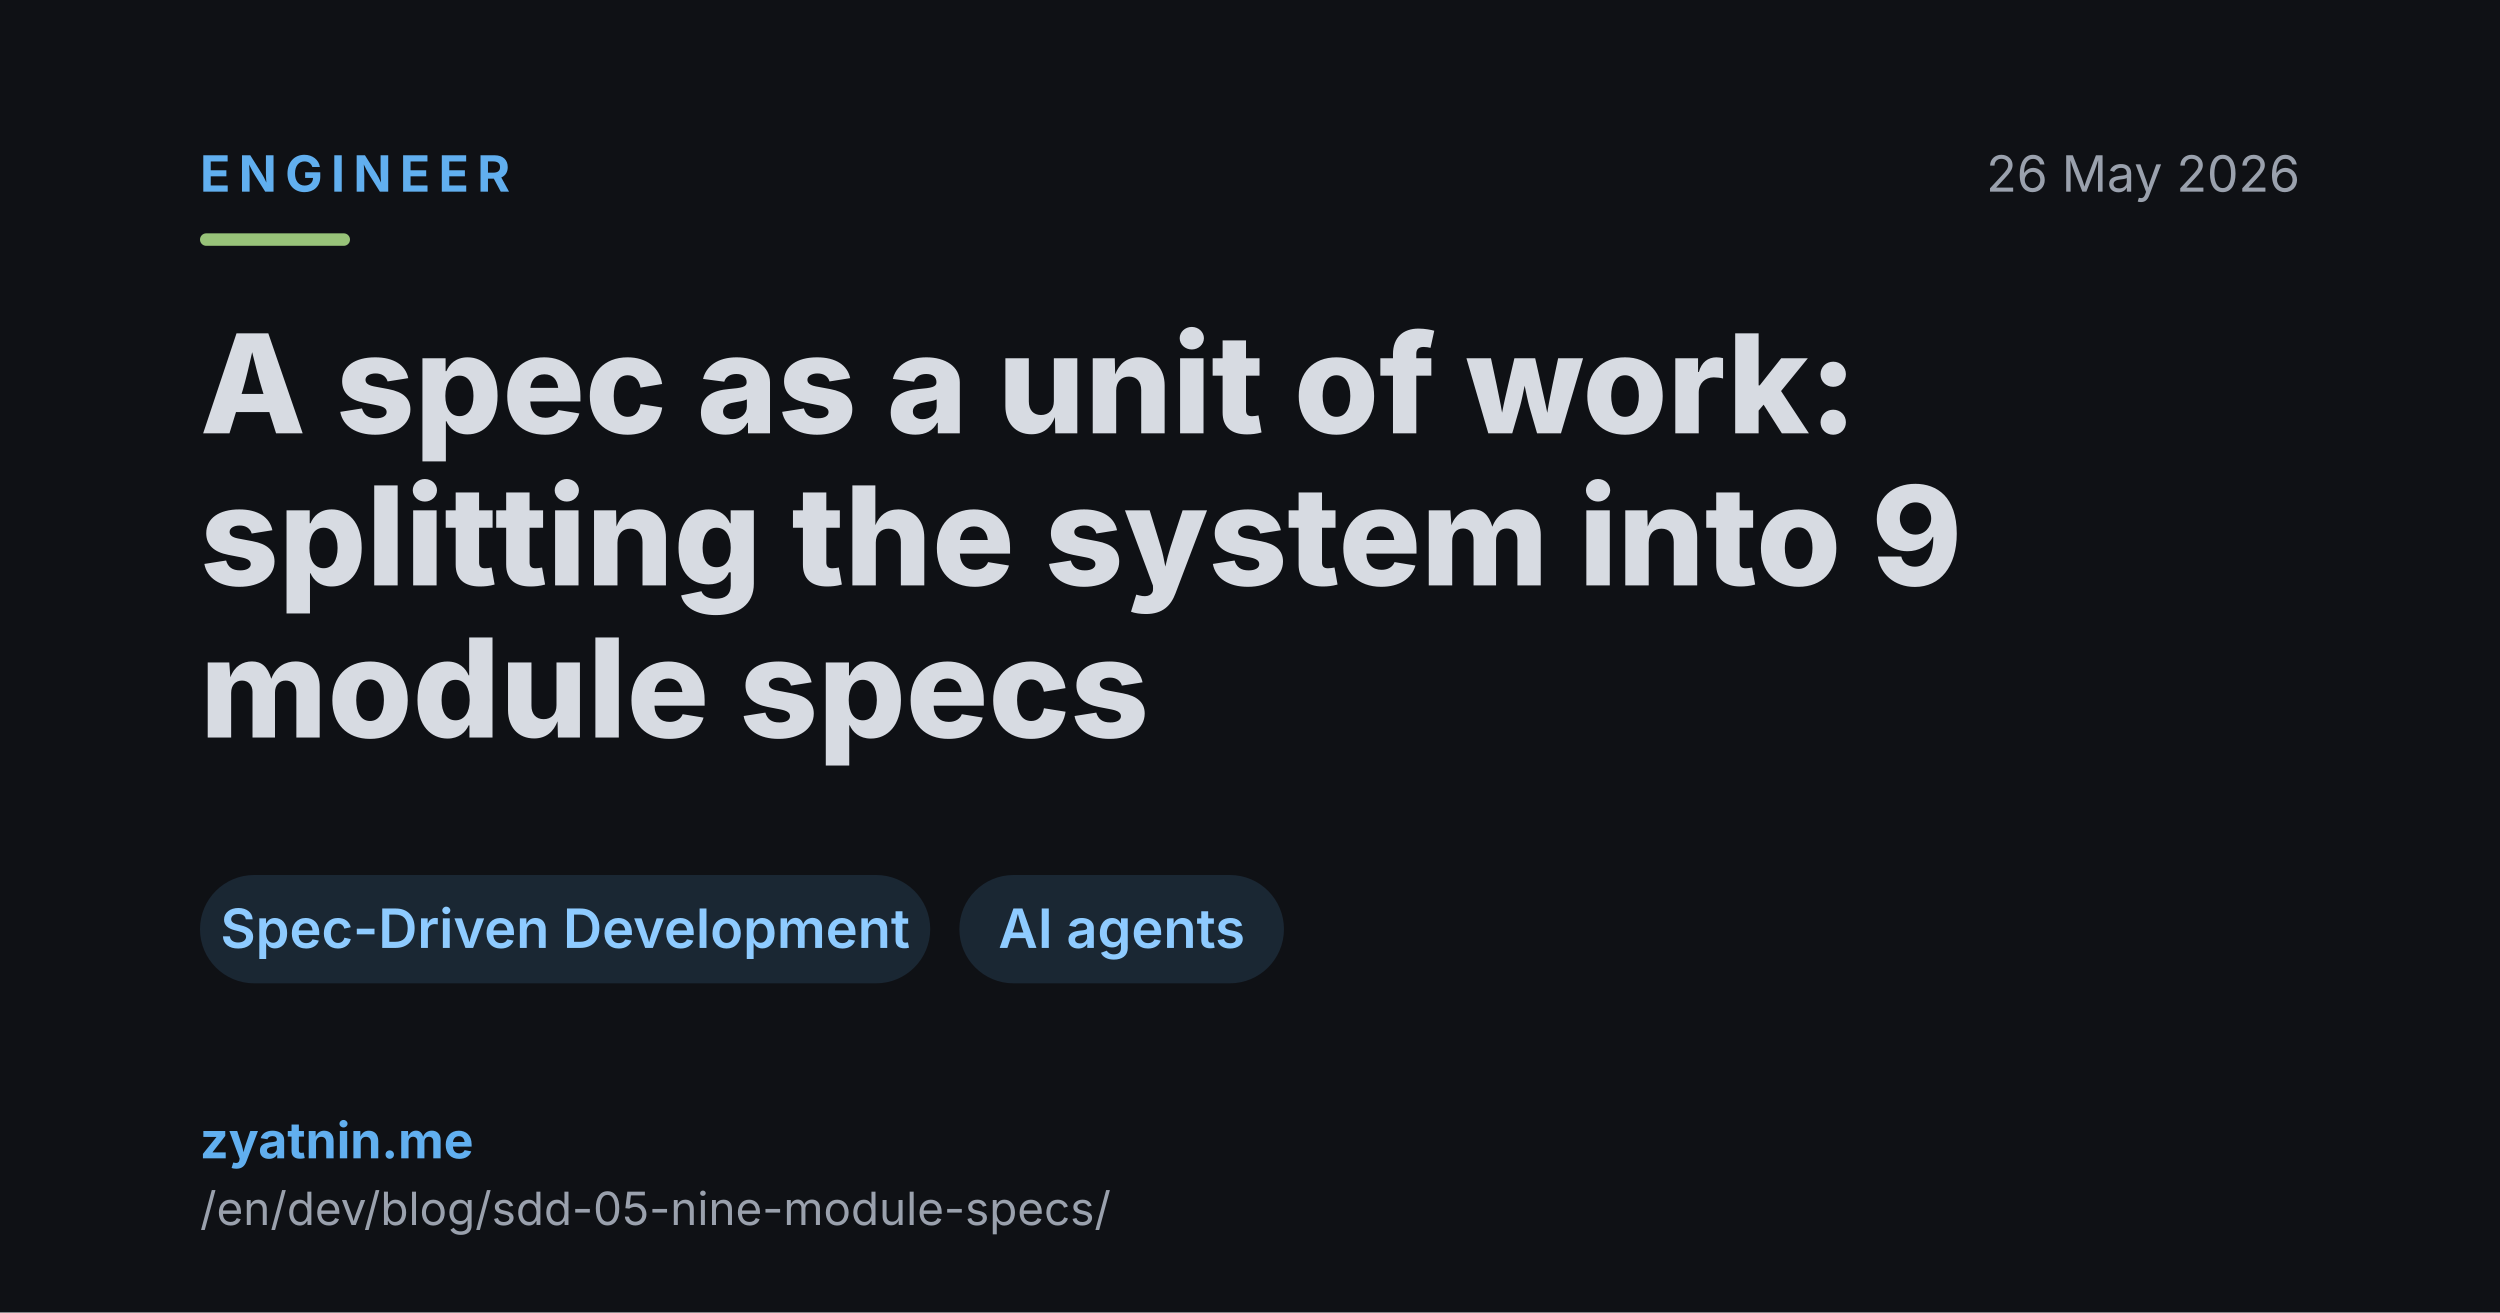
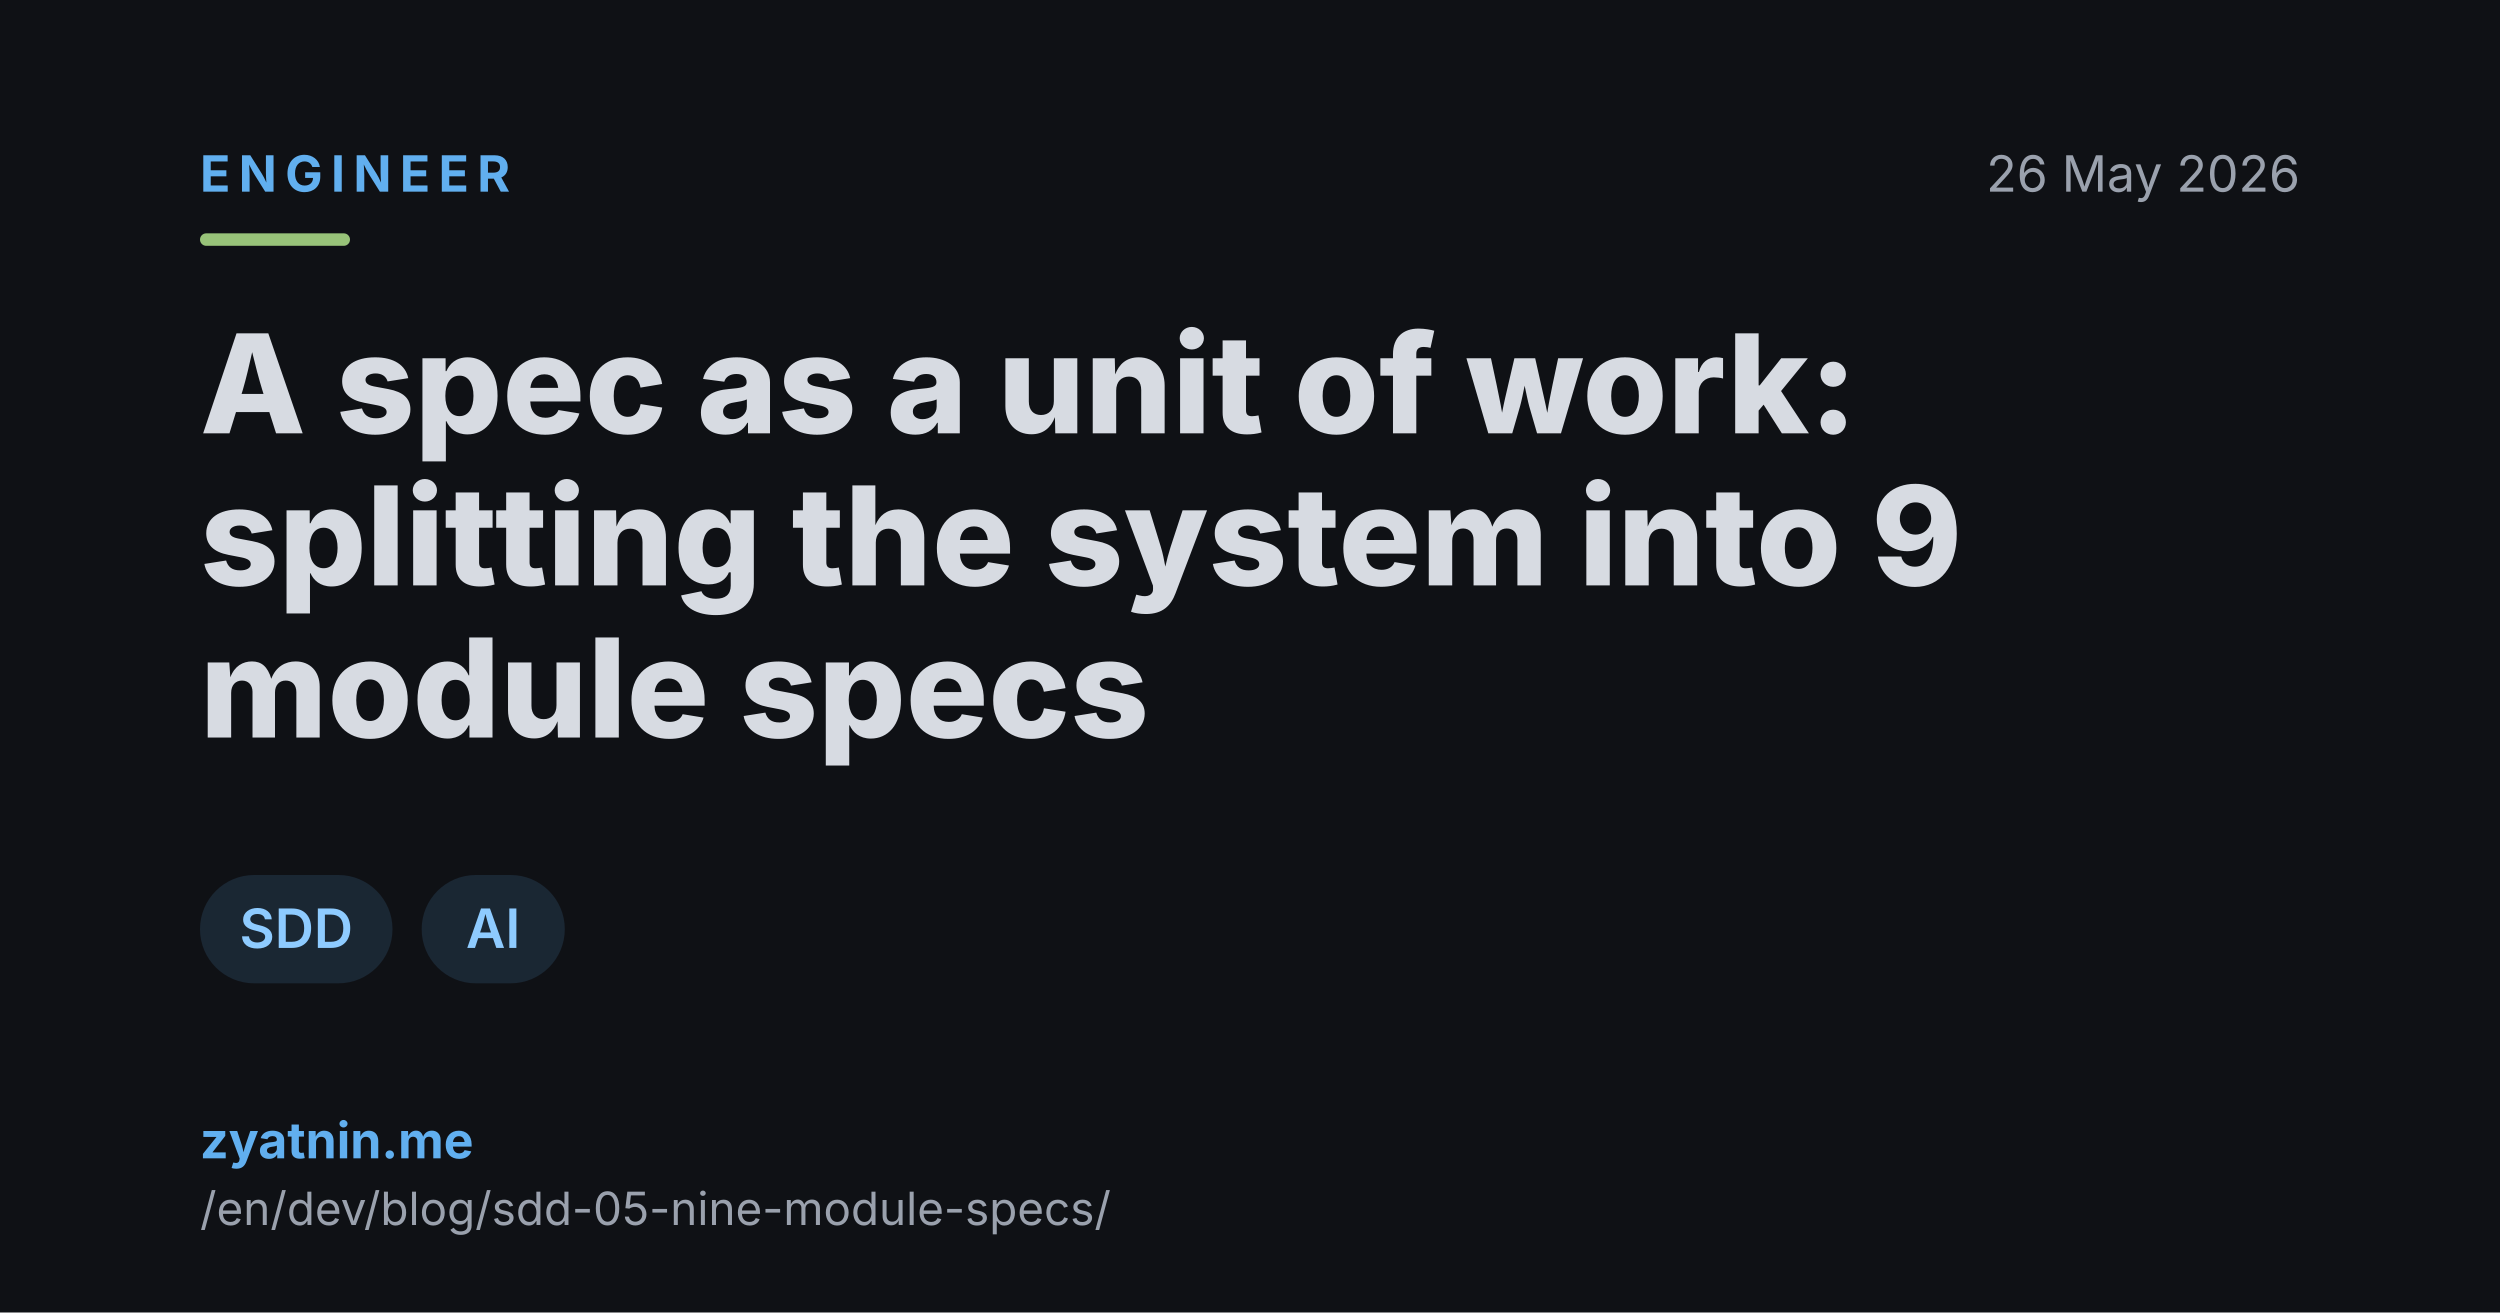
<svg xmlns="http://www.w3.org/2000/svg" width="1200" height="630" viewBox="0 0 1200 630">
  <rect width="1200" height="630" fill="#0f1115" />
  <text x="96" y="92" text-anchor="start" font-family="Inter" font-size="24" font-weight="700" letter-spacing="4" fill="#61afef">ENGINEER</text>
  <text x="1104" y="92" text-anchor="end" font-family="Inter" font-size="24" font-weight="400" fill="#9aa1ad">26 May 2026</text>
  <rect x="96" y="112" width="72" height="6" rx="3" fill="#98c379" />
  <text x="96" y="208" text-anchor="start" font-family="Inter" font-size="66" font-weight="800" fill="#d7dbe2">A spec as a unit of work:</text>
  <text x="96" y="281" text-anchor="start" font-family="Inter" font-size="66" font-weight="800" fill="#d7dbe2">splitting the system into 9</text>
  <text x="96" y="354" text-anchor="start" font-family="Inter" font-size="66" font-weight="800" fill="#d7dbe2">module specs</text>
-   <rect x="96.0" y="420" width="350.5" height="52" rx="26" fill="rgba(97, 175, 239, 0.14)" />
-   <text x="271.3" y="455" text-anchor="middle" font-family="Inter" font-size="26" font-weight="600" fill="#8ecbff">Spec-Driven Development</text>
-   <rect x="460.5" y="420" width="155.8" height="52" rx="26" fill="rgba(97, 175, 239, 0.14)" />
-   <text x="538.4" y="455" text-anchor="middle" font-family="Inter" font-size="26" font-weight="600" fill="#8ecbff">AI agents</text>
+   <rect x="96.0" y="420" width="92.4" height="52" rx="26" fill="rgba(97, 175, 239, 0.14)" />
+   <text x="142.2" y="455" text-anchor="middle" font-family="Inter" font-size="26" font-weight="600" fill="#8ecbff">SDD</text>
+   <rect x="202.4" y="420" width="68.7" height="52" rx="26" fill="rgba(97, 175, 239, 0.14)" />
+   <text x="236.7" y="455" text-anchor="middle" font-family="Inter" font-size="26" font-weight="600" fill="#8ecbff">AI</text>
  <text x="96" y="556" text-anchor="start" font-family="Inter" font-size="24" font-weight="700" fill="#61afef">zyatnin.me</text>
  <text x="96" y="588" text-anchor="start" font-family="Inter" font-size="22" font-weight="400" fill="#9aa1ad">/en/dev/blog/sdd-05-nine-module-specs/</text>
</svg>
